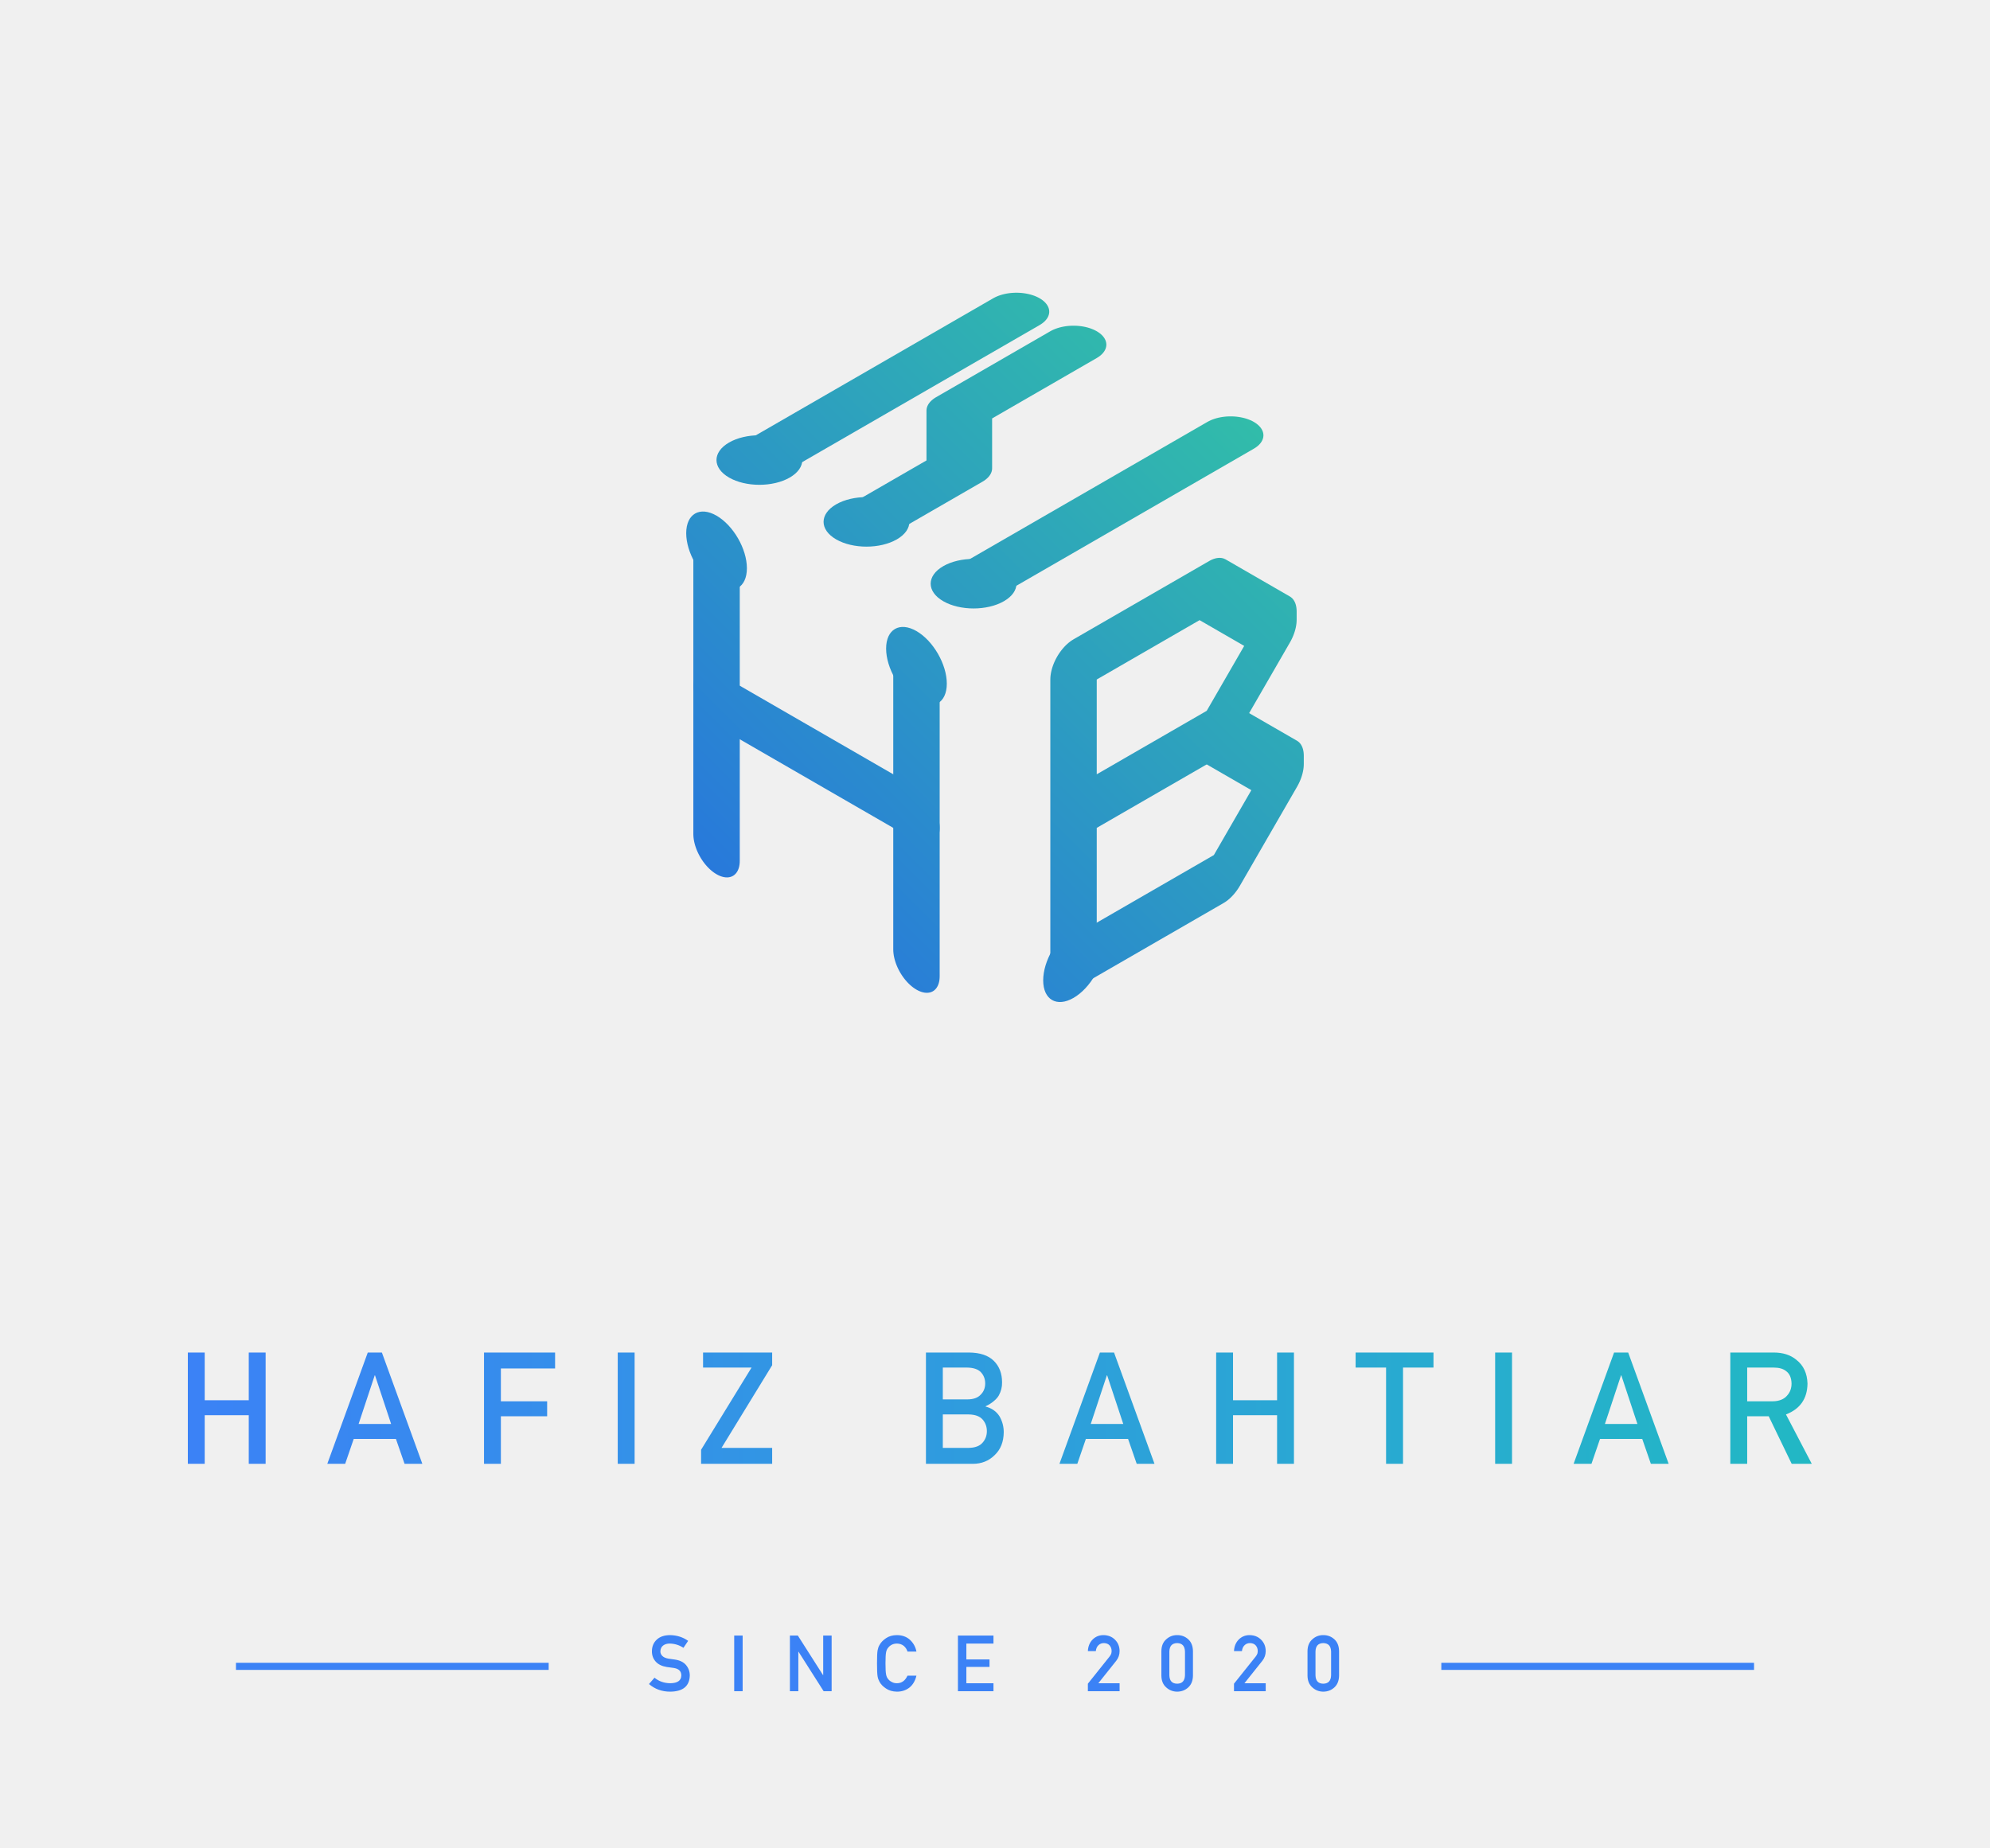
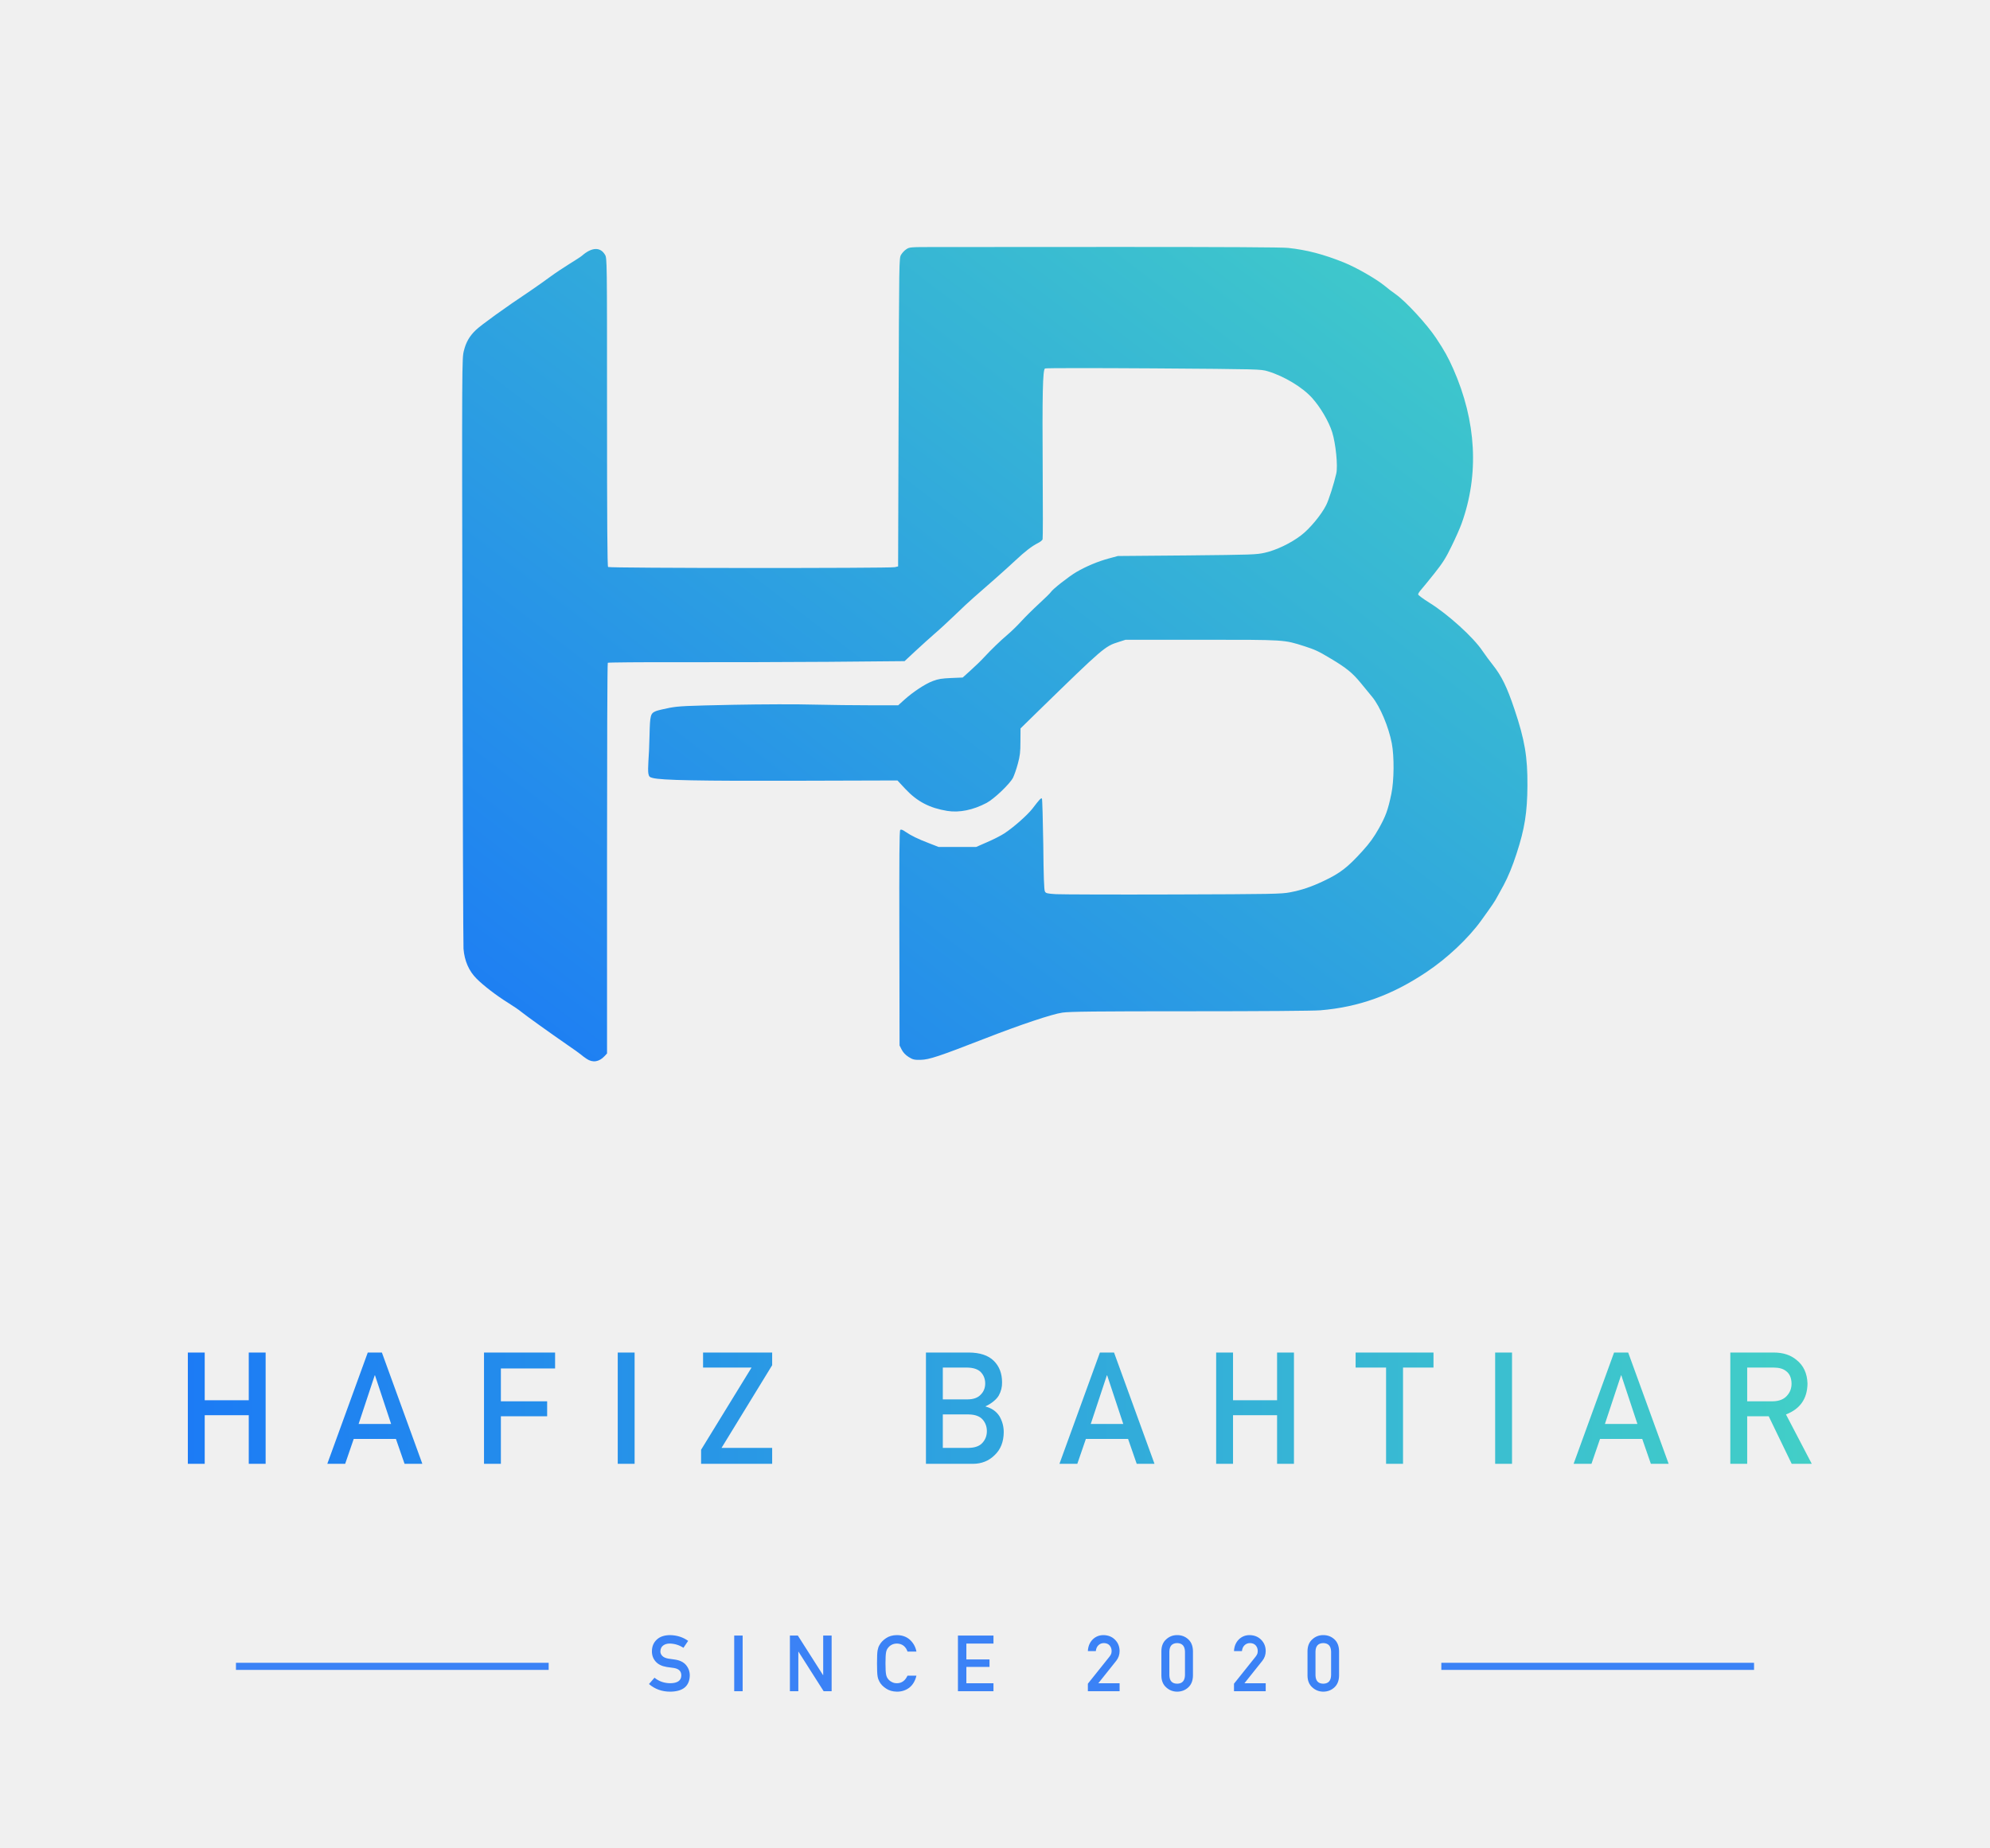
<svg xmlns="http://www.w3.org/2000/svg" viewBox="0 0 280 260" fill="none">
  <defs>
-     <linearGradient id="gj" x1="82" y1="150" x2="198" y2="34" gradientUnits="userSpaceOnUse">
-       <stop stop-color="#2563eb" />
-       <stop offset="1" stop-color="#34d399" />
+     <linearGradient id="gj" x1="0" y1="1" x2="1" y2="0">
+       <stop stop-color="#1c7bf5" />
+       <stop offset="1" stop-color="#42cfc7" />
    </linearGradient>
-     <mask id="gjm" maskUnits="userSpaceOnUse" x="0" y="0" width="100%" height="100%">
-       <g transform="matrix(50.229 29.000 0.000 58.000 89.771 63.000)" stroke="#fff" stroke-width="0.13" stroke-linecap="round" stroke-linejoin="round">
-         <path d="M.22 .14V.86" />
-         <path d="M.78 .14V.86" />
-         <path d="M.22 .5H.78" />
-         <circle cx="0.22" cy="0.14" r="0.085" fill="#fff" stroke="none" />
-         <circle cx="0.78" cy="0.14" r="0.085" fill="#fff" stroke="none" />
-       </g>
-       <g transform="matrix(50.229 -29.000 0.000 58.000 140.000 92.000)" stroke="#fff" stroke-width="0.13" stroke-linecap="round" stroke-linejoin="round">
-         <path d="M.22 .86V.14H.6L.78 .32V.34L.62 .5H.22" />
-         <path d="M.62 .5L.8 .68V.7L.64 .86H.22" />
-         <circle cx="0.22" cy="0.86" r="0.085" fill="#fff" stroke="none" />
-       </g>
-       <g transform="matrix(50.229 -29.000 50.229 29.000 89.771 63.000)" stroke="#fff" stroke-width="0.13" stroke-linecap="round" stroke-linejoin="round">
-         <path d="M.14 .2H.86" />
-         <path d="M.14 .5H.4L.54 .36H.86" />
-         <path d="M.14 .8H.86" />
-         <circle cx="0.14" cy="0.2" r="0.085" fill="#fff" stroke="none" />
-         <circle cx="0.14" cy="0.5" r="0.085" fill="#fff" stroke="none" />
-         <circle cx="0.14" cy="0.8" r="0.085" fill="#fff" stroke="none" />
-       </g>
-     </mask>
  </defs>
-   <rect x="24" y="-24" width="232" height="232" fill="url(#gj)" mask="url(#gjm)" />
+   <path transform="translate(65.00 34.63) scale(0.13562)" fill="url(#gj)" fill-rule="evenodd" d="M129.4 843.4C127.3 842.0 124.6 840.0 123.5 839.0C122.4 838.0 115.7 833.2 108.5 828.3C91.6 816.6 66.7 798.8 61.4 794.5C59.2 792.6 52.9 788.4 47.5 785.0C35.9 777.8 22.5 767.5 15.3 760.3C7.2 752.3 2.6 741.7 1.6 729.1C1.3 725.5 0.8 586.2 0.5 419.5C-0.1 117.5 -0.0 116.5 2.0 108.6C4.2 99.7 7.8 93.5 14.2 87.3C19.8 81.9 45.0 63.7 71.0 46.4C77.3 42.1 86.5 35.6 91.5 31.9C96.5 28.2 105.5 22.2 111.5 18.5C117.5 14.8 123.4 11.0 124.5 10.0C134.7 1.1 143.5 0.7 148.4 9.0C150.5 12.5 150.5 12.9 150.5 172.2C150.5 286.6 150.8 332.2 151.6 333.0C152.9 334.3 443.1 334.4 449.0 333.2L452.5 332.4L453.0 172.5C453.5 13.3 453.5 12.5 455.6 9.0C456.7 7.1 459.1 4.5 461.0 3.3C464.2 1.1 465.0 1.0 489.9 1.0C504.0 1.0 590.2 1.0 681.5 0.9C791.6 0.9 850.7 1.2 857.1 1.9C876.6 4.0 893.8 8.5 914.7 16.9C927.6 22.0 948.9 34.3 957.5 41.4C960.2 43.7 965.4 47.7 969.0 50.2C979.5 57.6 1001.5 81.6 1010.8 95.7C1019.3 108.5 1023.0 115.2 1028.4 127.3C1052.5 181.8 1055.5 237.0 1037.0 288.2C1035.3 292.9 1030.6 303.5 1026.6 311.6C1020.7 323.8 1017.4 328.9 1009.0 339.5C1003.3 346.6 997.2 354.2 995.3 356.3C993.5 358.3 992.0 360.6 992.0 361.4C992.0 362.2 997.3 366.1 1003.7 370.1C1022.9 382.0 1049.4 406.0 1058.7 420.0C1061.5 424.1 1066.3 430.6 1069.4 434.5C1078.6 446.1 1084.2 457.5 1091.9 480.5C1102.6 512.3 1105.6 529.9 1105.4 560.0C1105.2 587.8 1102.6 604.5 1094.1 630.5C1089.9 643.5 1085.4 654.4 1080.8 663.0C1078.5 667.1 1075.6 672.5 1074.2 675.0C1071.3 680.5 1068.9 683.9 1057.4 699.9C1044.1 718.3 1022.3 738.9 1000.7 753.3C964.9 777.3 930.5 789.7 890.5 793.0C883.4 793.6 827.9 794.0 755.5 794.0C657.2 794.0 630.6 794.3 623.0 795.4C612.3 796.9 579.2 808.0 542.0 822.5C494.9 840.8 484.8 844.2 475.9 844.4C469.1 844.5 467.9 844.2 463.5 841.5C460.2 839.4 457.9 837.0 456.3 834.0L454.0 829.5L453.8 718.3C453.6 635.0 453.8 606.8 454.7 605.9C455.5 605.1 456.9 605.5 460.2 607.8C466.1 611.8 472.7 615.1 484.5 619.6L494.5 623.5L514.0 623.5L533.5 623.5L544.9 618.5C551.2 615.8 559.1 611.8 562.6 609.5C572.0 603.4 586.5 590.6 591.8 583.8C599.3 574.0 600.8 572.4 601.7 573.3C602.1 573.8 602.7 595.2 603.1 620.8C603.4 653.9 603.9 668.1 604.8 669.7C605.8 671.6 607.1 671.9 616.2 672.5C621.9 672.8 676.7 673.0 738.0 672.8C840.6 672.5 850.3 672.3 859.0 670.6C871.1 668.3 880.9 665.0 893.6 659.0C911.1 650.8 918.9 644.7 934.2 627.8C942.0 619.2 946.1 613.4 951.2 604.4C958.4 591.5 960.7 585.3 964.2 568.5C967.1 554.8 967.3 529.7 964.7 516.0C961.4 498.8 952.5 477.8 944.5 468.0C942.3 465.3 937.0 458.8 932.6 453.5C924.1 443.1 917.7 437.8 901.6 428.2C888.1 420.1 885.1 418.8 874.0 415.2C852.6 408.4 854.9 408.5 767.5 408.5L688.5 408.5L681.3 410.8C667.1 415.2 665.5 416.6 598.0 482.4L579.5 500.5L579.4 514.0C579.4 525.3 578.9 529.1 576.7 537.2C575.3 542.5 573.0 549.0 571.7 551.7C568.3 558.2 552.2 573.6 544.3 577.8C530.3 585.2 516.0 588.1 503.5 586.1C485.1 583.1 472.3 576.4 460.0 563.3L451.8 554.5L347.7 554.8C246.5 555.1 206.7 554.3 197.8 551.9C194.6 551.1 194.0 550.4 193.4 547.4C193.0 545.4 193.1 539.9 193.4 535.1C193.8 530.4 194.4 518.0 194.6 507.6C195.1 486.7 195.5 484.9 201.3 482.5C203.1 481.8 209.4 480.3 215.5 479.1C225.2 477.3 233.1 477.0 281.0 476.0C311.9 475.4 348.3 475.3 365.0 475.8C381.2 476.2 407.6 476.5 423.6 476.5L452.6 476.5L458.8 470.9C468.0 462.6 480.7 454.2 488.6 451.3C494.1 449.2 497.9 448.6 507.5 448.2L519.5 447.7L527.9 440.1C532.6 435.9 538.7 430.0 541.4 427.0C549.1 418.7 558.7 409.4 566.5 402.8C570.4 399.5 576.6 393.4 580.5 389.1C584.4 384.8 592.6 376.7 598.8 371.0C604.9 365.4 610.4 360.0 611.0 359.0C612.5 356.3 629.6 342.8 637.5 338.2C647.6 332.3 659.8 327.2 670.9 324.2L680.5 321.6L752.0 321.0C820.3 320.3 823.9 320.2 833.0 318.2C844.9 315.5 859.8 308.4 870.5 300.2C879.2 293.7 891.4 279.1 896.5 269.0C899.2 263.9 904.8 246.2 907.1 236.0C908.9 228.1 906.5 204.7 902.8 193.0C899.2 181.8 890.7 167.3 882.1 157.7C872.1 146.5 852.8 134.9 836.0 129.9C828.5 127.7 828.2 127.7 717.5 126.9C654.4 126.5 605.9 126.5 604.9 127.0C602.5 128.3 602.0 153.2 602.5 234.5C602.8 271.9 602.7 303.3 602.4 304.3C602.1 305.2 600.0 307.0 597.7 308.1C591.2 311.4 584.3 316.7 574.4 326.0C565.9 334.0 544.8 352.7 530.7 364.9C527.3 367.8 518.6 375.9 511.4 382.9C504.2 389.8 494.8 398.5 490.4 402.2C486.1 405.9 477.3 413.9 470.9 419.8L459.2 430.7L379.9 431.4C336.2 431.7 267.1 431.9 226.3 431.8C185.4 431.7 151.7 432.0 151.3 432.4C150.8 432.8 150.5 524.2 150.5 635.5L150.5 837.8L148.0 840.5C142.3 846.6 135.7 847.6 129.4 843.4Z" />
  <defs>
    <linearGradient id="tj" x1="0" y1="0" x2="1" y2="0">
-       <stop stop-color="#3b82f6" />
-       <stop offset="1" stop-color="#22b8c4" />
+       <stop stop-color="#1c7bf5" />
+       <stop offset="1" stop-color="#42cfc7" />
    </linearGradient>
  </defs>
  <path fill="url(#tj)" d="M35.002 206.0H37.376V190.338H35.002V197.052H28.804V190.338H26.43V206.0H28.804V199.157H35.002ZM50.457 200.393 52.723 193.55H52.766L55.033 200.393ZM56.923 206.0H59.426L53.733 190.338H51.746L46.052 206.0H48.566L49.769 202.498H55.709ZM68.102 206.0H70.476V199.308H76.986V197.202H70.476V192.583H78.103V190.338H68.102ZM86.918 206.0H89.292V190.338H86.918ZM98.645 206.0H108.646V203.755H101.524L108.646 192.121V190.338H98.924V192.454H105.746L98.645 204.023ZM130.284 206.0H136.879Q138.727 206.0 139.962 204.765Q141.208 203.583 141.23 201.553Q141.23 200.328 140.618 199.286Q139.962 198.276 138.684 197.943V197.9Q139.361 197.578 139.823 197.181Q140.285 196.805 140.532 196.386Q141.015 195.505 140.994 194.538Q140.994 192.647 139.823 191.498Q138.663 190.359 136.353 190.338H130.284ZM136.31 199.05Q137.631 199.071 138.244 199.748Q138.856 200.436 138.856 201.402Q138.856 202.348 138.244 203.035Q137.631 203.733 136.31 203.755H132.658V199.05ZM136.084 192.454Q137.384 192.476 137.997 193.088Q138.62 193.743 138.62 194.688Q138.62 195.634 137.997 196.257Q137.384 196.934 136.084 196.934H132.658V192.454ZM153.472 200.393 155.739 193.55H155.782L158.048 200.393ZM159.939 206.0H162.442L156.749 190.338H154.761L149.068 206.0H151.582L152.785 202.498H158.725ZM179.69 206.0H182.064V190.338H179.69V197.052H173.492V190.338H171.118V206.0H173.492V199.157H179.69ZM195.026 206.0H197.411V192.454H201.697V190.338H190.74V192.454H195.026ZM210.373 206.0H212.747V190.338H210.373ZM225.816 200.393 228.083 193.55H228.125L230.392 200.393ZM232.283 206.0H234.786L229.092 190.338H227.105L221.412 206.0H223.925L225.128 202.498H231.069ZM245.835 192.454H249.552Q250.691 192.454 251.292 192.938Q252.055 193.485 252.077 194.71Q252.077 195.73 251.421 196.429Q250.755 197.181 249.423 197.202H245.835ZM243.461 206.0H245.835V199.308H248.865L252.098 206.0H254.923L251.292 199.05Q254.279 197.9 254.322 194.71Q254.257 192.54 252.764 191.369Q251.529 190.338 249.574 190.338H243.461Z" />
  <path fill="#3b82f6" d="M92.092 236.099 91.313 236.99Q92.565 238.064 94.305 238.064Q96.996 238.032 97.055 235.787Q97.055 234.955 96.534 234.326Q96.008 233.687 94.906 233.537Q94.348 233.467 94.026 233.413Q93.446 233.306 93.182 233.026Q92.919 232.752 92.919 232.414Q92.93 231.85 93.311 231.565Q93.677 231.292 94.224 231.292Q95.282 231.313 96.163 231.893L96.824 230.916Q95.744 230.137 94.283 230.104Q93.07 230.115 92.409 230.738Q91.727 231.367 91.727 232.393Q91.727 233.247 92.269 233.843Q92.796 234.423 93.805 234.589Q94.369 234.67 94.842 234.734Q95.873 234.912 95.863 235.787Q95.841 236.856 94.316 236.877Q93.027 236.867 92.092 236.099ZM103.306 238.0H104.493V230.169H103.306ZM111.142 238.0H112.329V232.436H112.351L115.89 238.0H117.013V230.169H115.826V235.733H115.804L112.26 230.169H111.142ZM127.69 235.809Q127.196 236.877 126.197 236.877Q125.778 236.877 125.477 236.7Q125.171 236.55 124.983 236.308Q124.752 236.056 124.677 235.647Q124.591 235.239 124.591 234.084Q124.591 232.93 124.677 232.511Q124.752 232.113 124.983 231.861Q125.171 231.619 125.477 231.458Q125.778 231.302 126.197 231.292Q126.766 231.302 127.164 231.619Q127.545 231.952 127.69 232.425H128.947Q128.759 231.442 128.045 230.776Q127.33 230.115 126.197 230.104Q125.273 230.115 124.656 230.545Q124.027 230.969 123.742 231.512Q123.565 231.796 123.479 232.258Q123.399 232.72 123.399 234.084Q123.399 235.427 123.479 235.9Q123.522 236.152 123.587 236.319Q123.656 236.48 123.742 236.657Q124.027 237.2 124.656 237.613Q125.273 238.043 126.197 238.064Q127.218 238.064 127.964 237.484Q128.689 236.899 128.947 235.809ZM134.785 238.0H139.785V236.877H135.972V234.579H139.227V233.526H135.972V231.292H139.785V230.169H134.785ZM153.067 238.0H157.531V236.877H154.539L157.058 233.719Q157.531 233.118 157.531 232.344Q157.52 231.377 156.881 230.749Q156.252 230.115 155.242 230.104Q154.34 230.115 153.722 230.738Q153.11 231.377 153.067 232.355H154.184Q154.243 231.818 154.56 231.522Q154.866 231.227 155.328 231.227Q155.849 231.238 156.134 231.565Q156.408 231.893 156.408 232.333Q156.408 232.5 156.365 232.688Q156.301 232.887 156.123 233.118L153.067 236.942ZM166.731 235.744Q166.698 236.931 165.63 236.942Q164.555 236.931 164.534 235.744V232.425Q164.555 231.249 165.63 231.227Q166.698 231.249 166.731 232.425ZM163.411 235.809Q163.422 236.888 164.104 237.474Q164.743 238.054 165.63 238.064Q166.543 238.054 167.182 237.474Q167.832 236.888 167.853 235.809V232.355Q167.832 231.27 167.182 230.685Q166.543 230.104 165.63 230.104Q164.743 230.104 164.104 230.685Q163.422 231.27 163.411 232.355ZM173.627 238.0H178.09V236.877H175.098L177.617 233.719Q178.09 233.118 178.09 232.344Q178.079 231.377 177.44 230.749Q176.812 230.115 175.802 230.104Q174.9 230.115 174.282 230.738Q173.67 231.377 173.627 232.355H174.744Q174.803 231.818 175.12 231.522Q175.426 231.227 175.888 231.227Q176.409 231.238 176.694 231.565Q176.968 231.893 176.968 232.333Q176.968 232.5 176.925 232.688Q176.86 232.887 176.683 233.118L173.627 236.942ZM187.29 235.744Q187.258 236.931 186.189 236.942Q185.115 236.931 185.094 235.744V232.425Q185.115 231.249 186.189 231.227Q187.258 231.249 187.29 232.425ZM183.971 235.809Q183.982 236.888 184.664 237.474Q185.303 238.054 186.189 238.064Q187.102 238.054 187.741 237.474Q188.391 236.888 188.413 235.809V232.355Q188.391 231.27 187.741 230.685Q187.102 230.104 186.189 230.104Q185.303 230.104 184.664 230.685Q183.982 231.27 183.971 232.355Z" />
  <path d="M33.2 234.5H77.2M202.8 234.5H246.8" stroke="#3b82f6" stroke-width="1" />
</svg>
